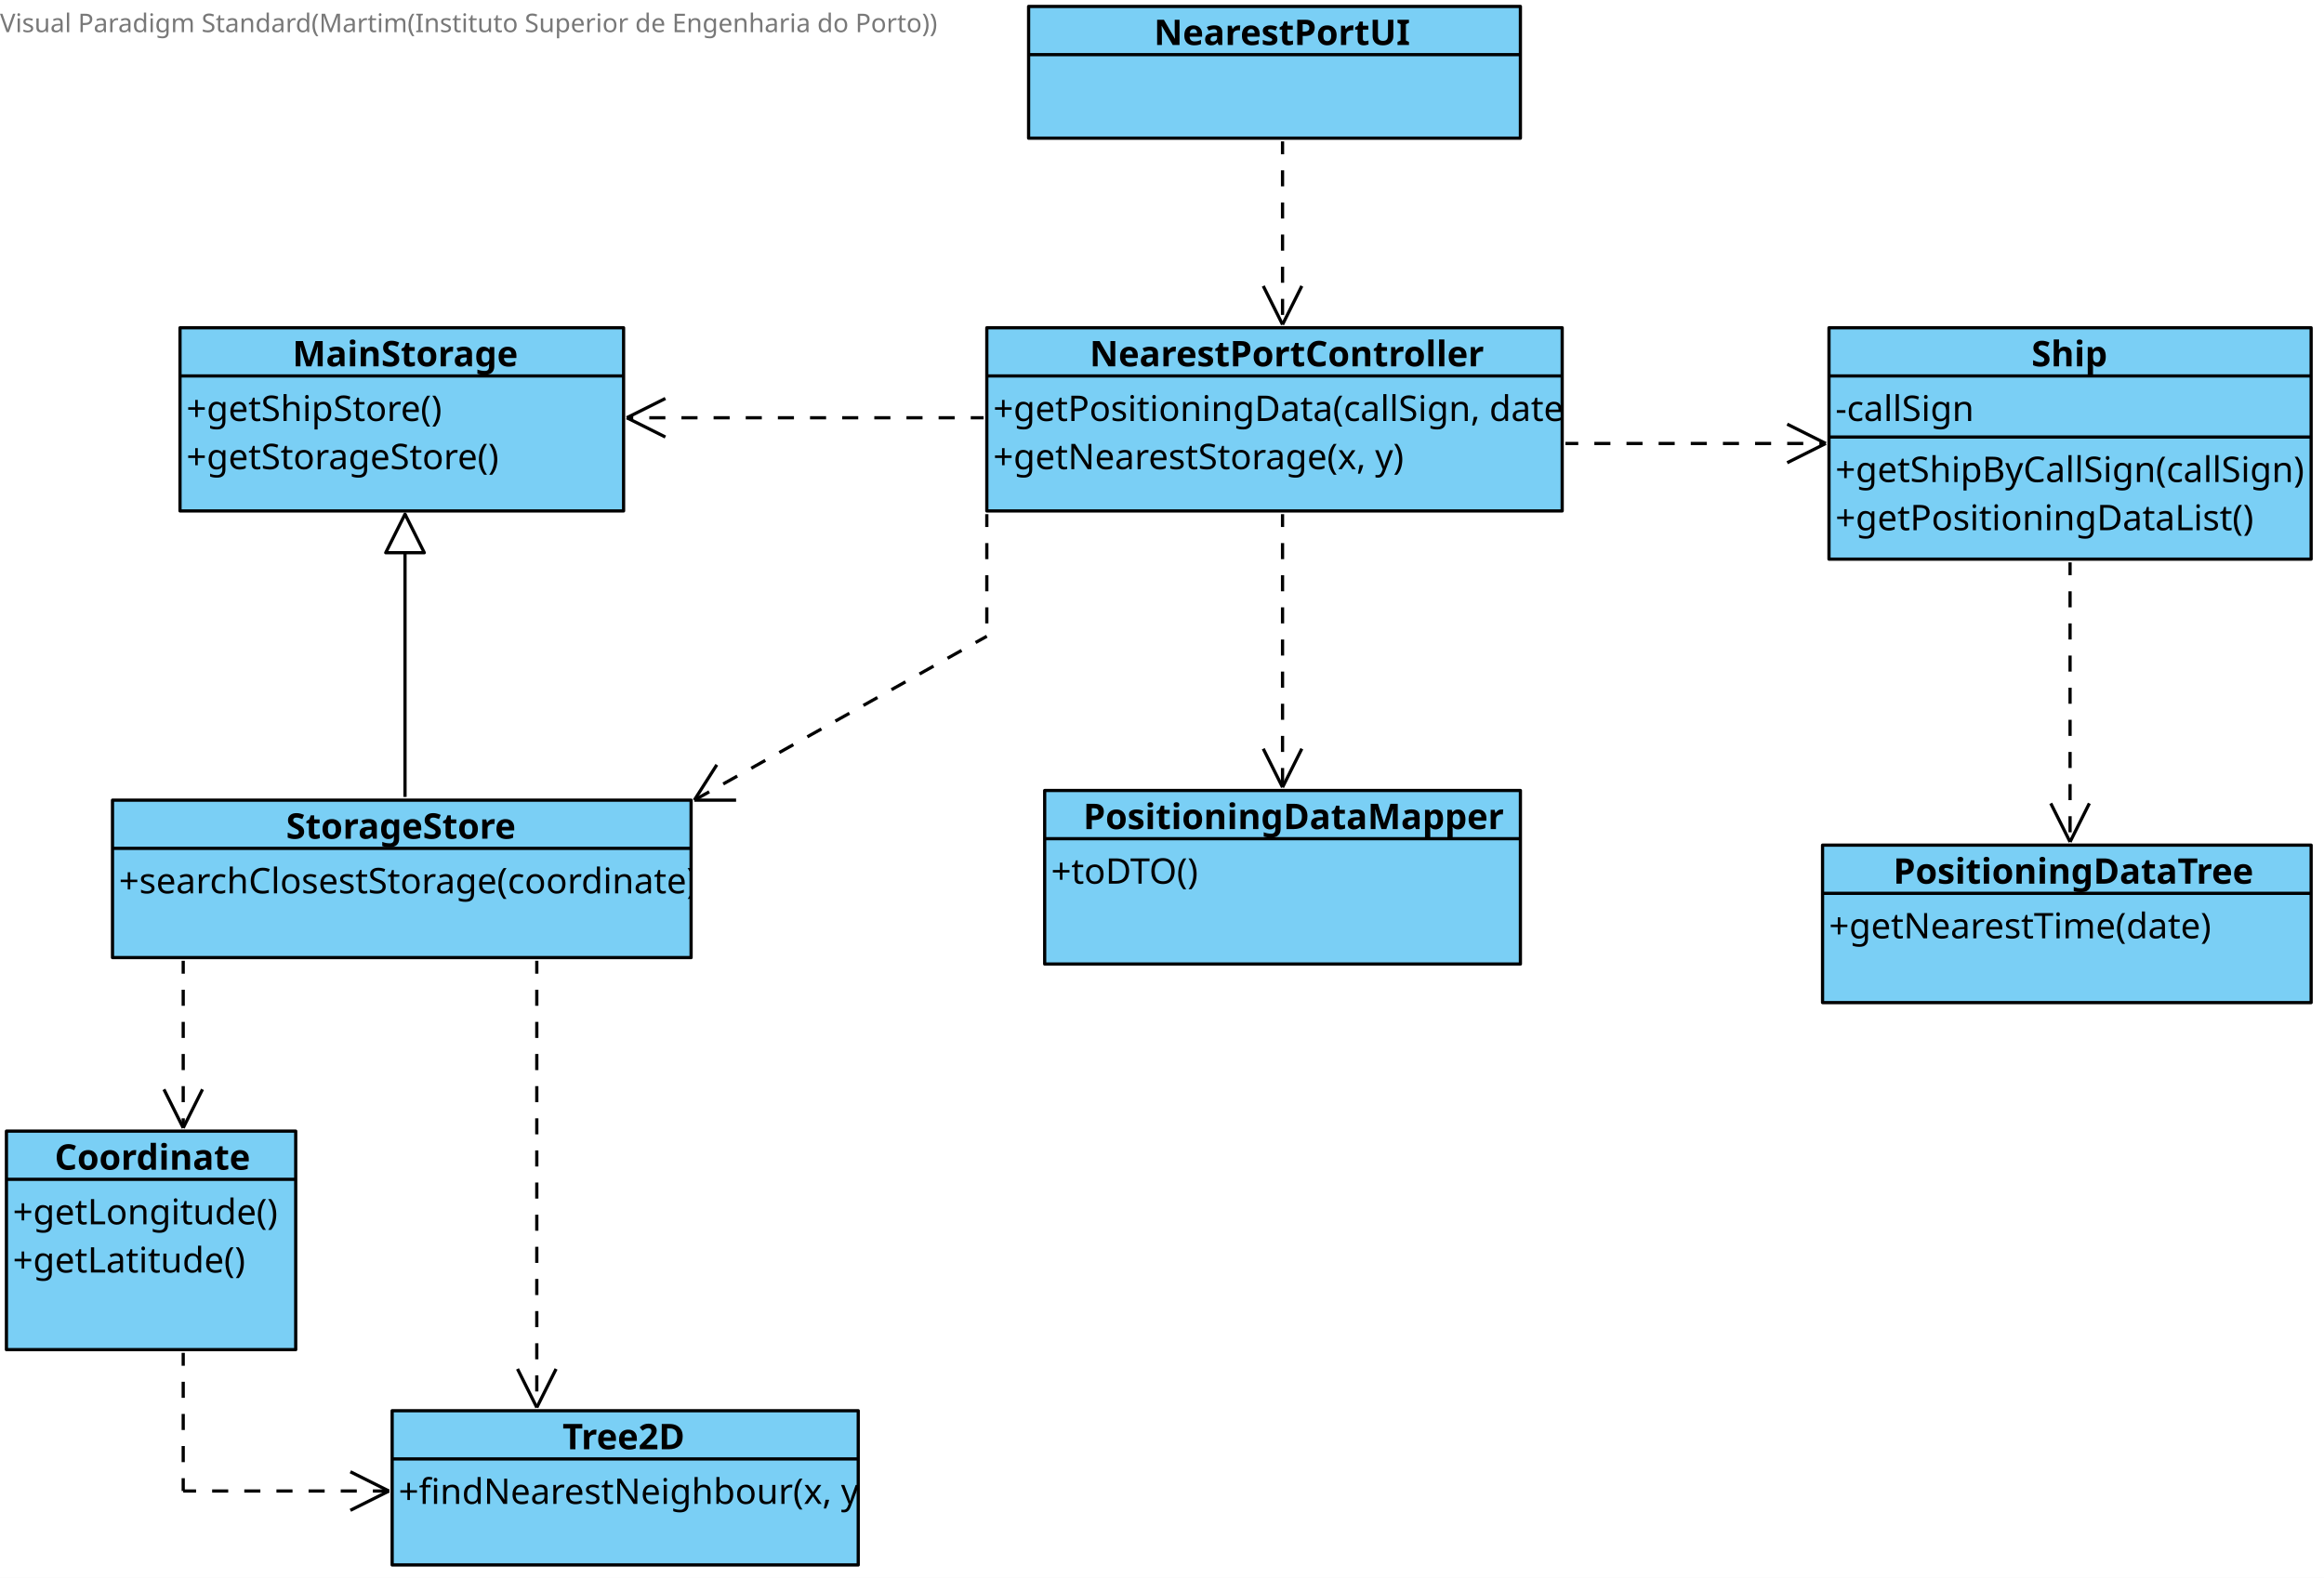
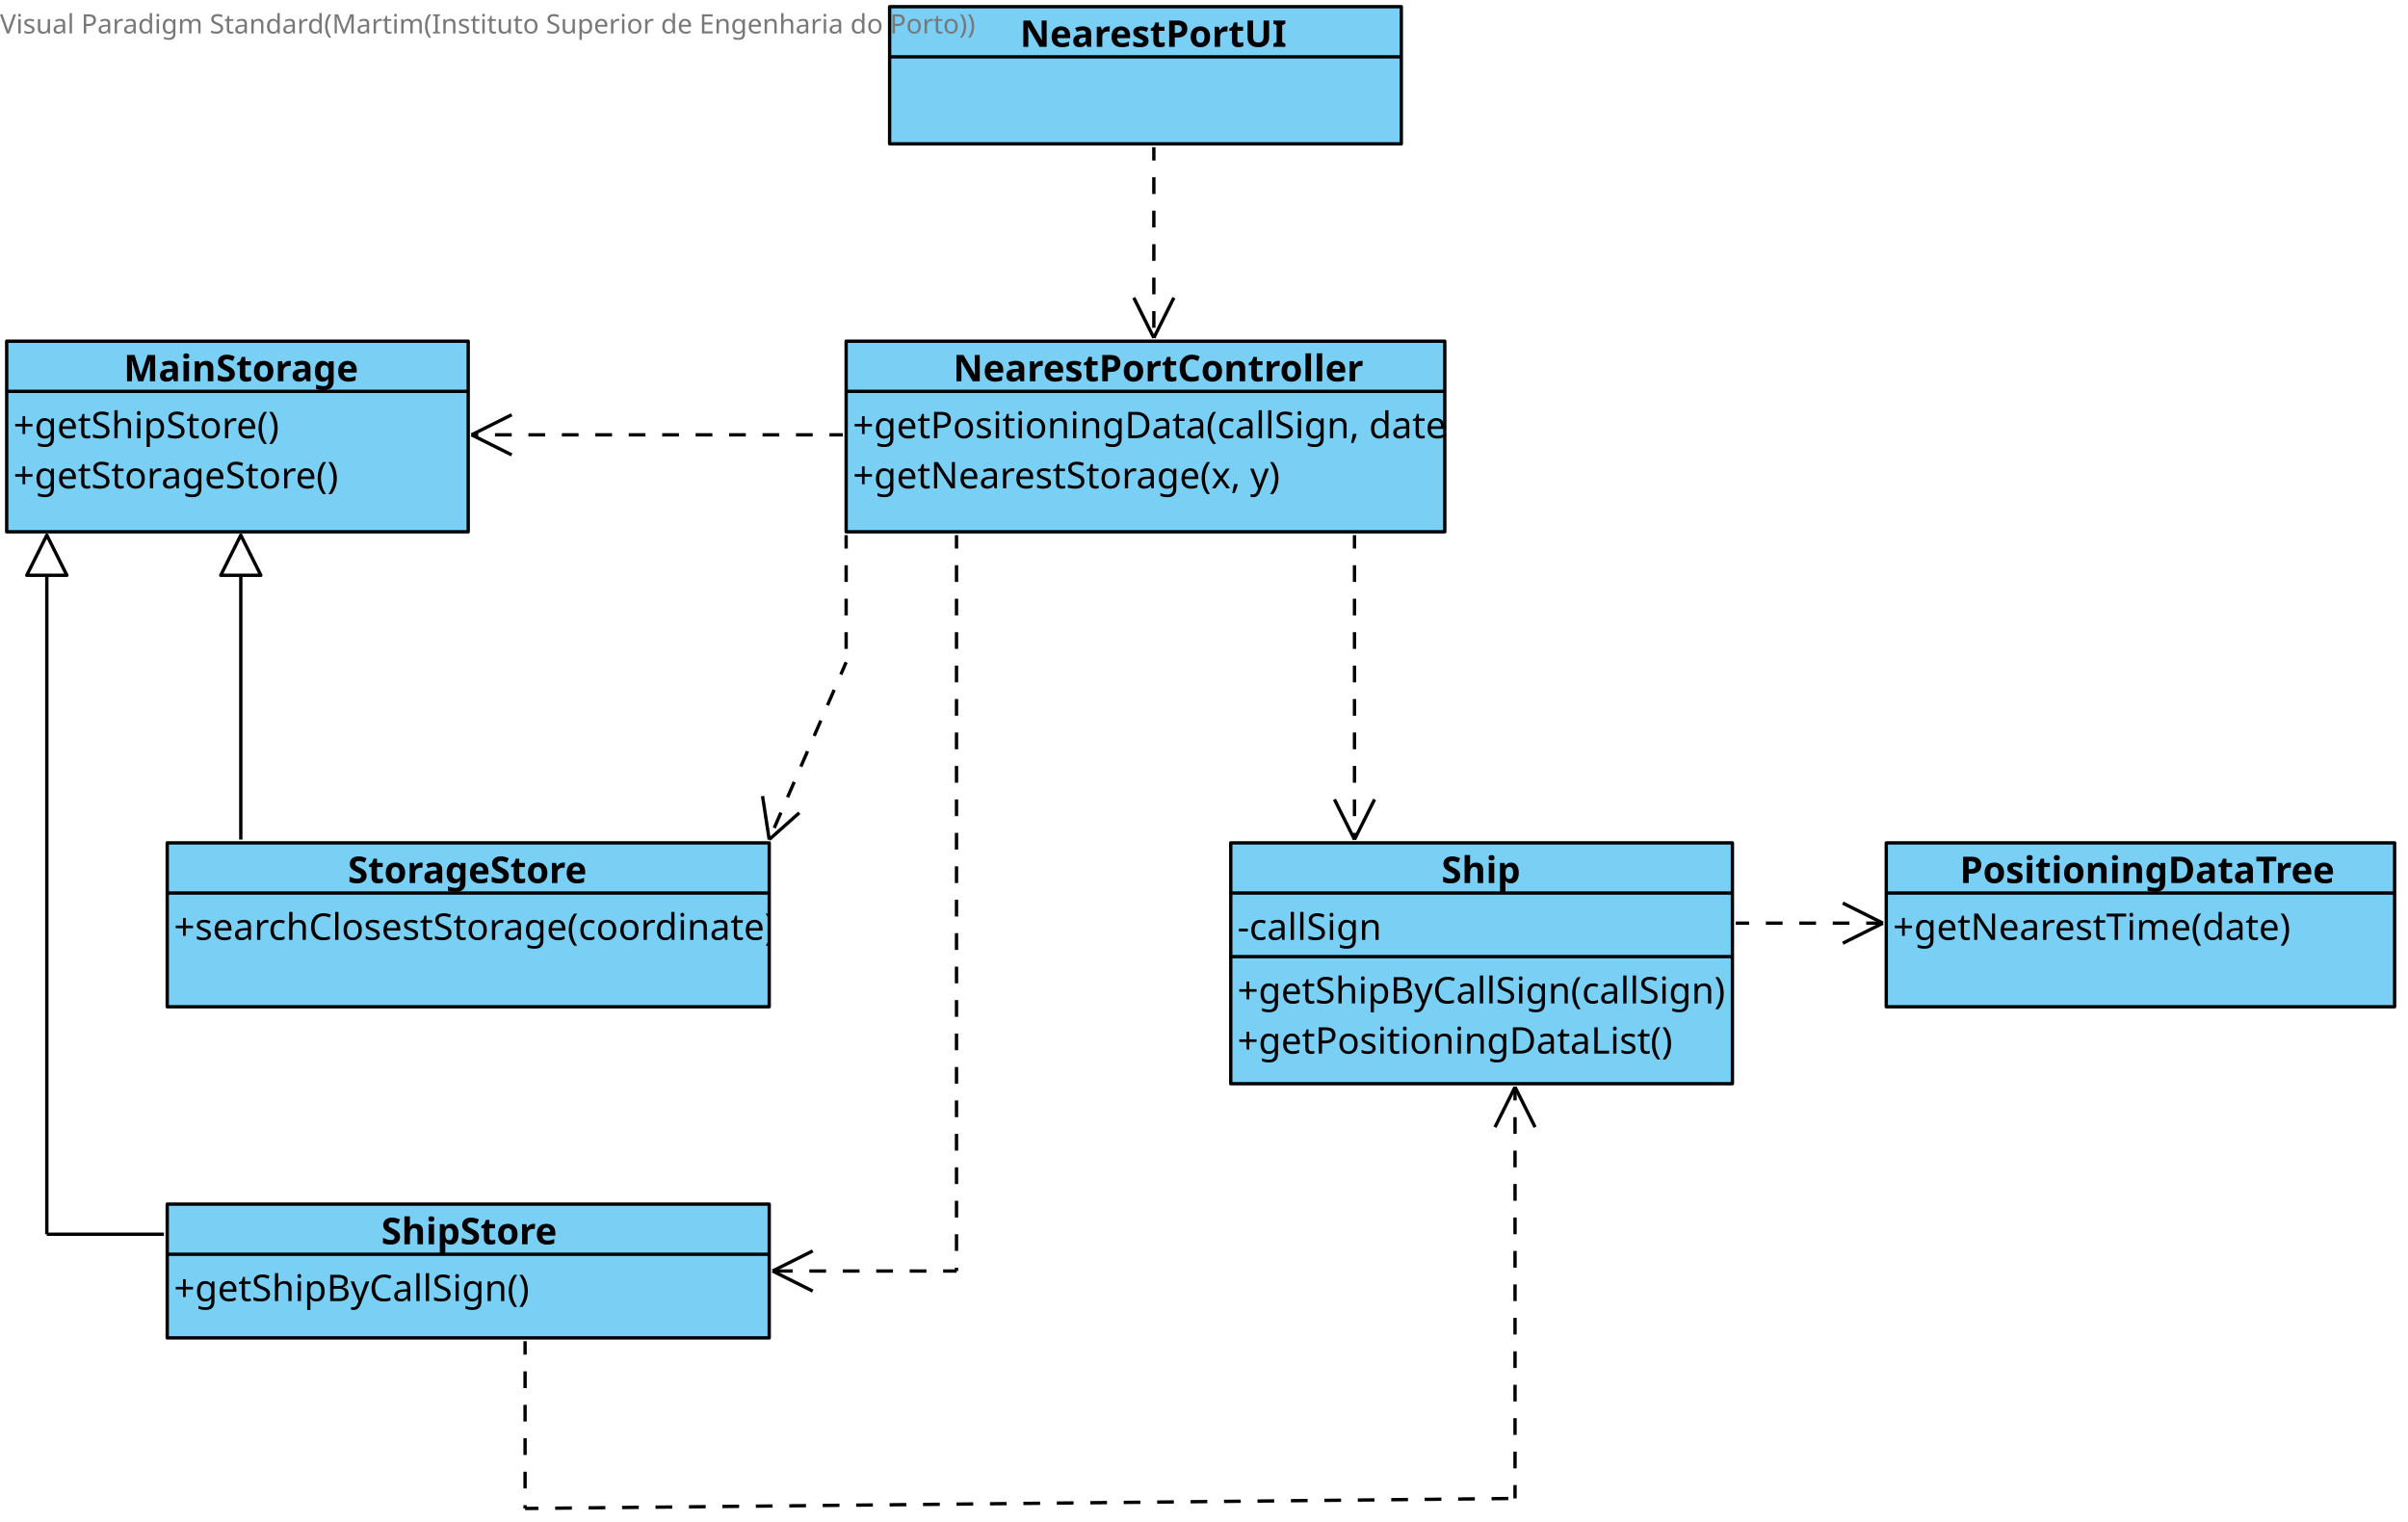
- <svg xmlns="http://www.w3.org/2000/svg" fill-opacity="0" color-rendering="auto" color-interpolation="auto" text-rendering="auto" stroke="rgb(0,0,0)" stroke-linecap="square" width="723" stroke-miterlimit="10" shape-rendering="auto" stroke-opacity="0" fill="rgb(0,0,0)" stroke-dasharray="none" font-weight="normal" stroke-width="1" height="491" font-family="'Dialog'" font-style="normal" stroke-linejoin="miter" font-size="12px" stroke-dashoffset="0" image-rendering="auto">
+ <svg xmlns="http://www.w3.org/2000/svg" fill-opacity="0" color-rendering="auto" color-interpolation="auto" text-rendering="auto" stroke="rgb(0,0,0)" stroke-linecap="square" width="720" stroke-miterlimit="10" shape-rendering="auto" stroke-opacity="0" fill="rgb(0,0,0)" stroke-dasharray="none" font-weight="normal" stroke-width="1" height="455" font-family="'Dialog'" font-style="normal" stroke-linejoin="miter" font-size="12px" stroke-dashoffset="0" image-rendering="auto">
  <defs id="genericDefs" />
  <g>
    <defs id="defs1">
      <clipPath clipPathUnits="userSpaceOnUse" id="clipPath1">
        <path d="M-7 -7 L164 -7 L164 52 L-7 52 L-7 -7 Z" />
      </clipPath>
      <clipPath clipPathUnits="userSpaceOnUse" id="clipPath2">
        <path d="M0 0 L0 26 L153 26 L153 0 Z" />
      </clipPath>
      <clipPath clipPathUnits="userSpaceOnUse" id="clipPath3">
        <path d="M0 0 L0 15 L153 15 L153 0 Z" />
      </clipPath>
      <clipPath clipPathUnits="userSpaceOnUse" id="clipPath4">
        <path d="M-7 -7 L190 -7 L190 68 L-7 68 L-7 -7 Z" />
      </clipPath>
      <clipPath clipPathUnits="userSpaceOnUse" id="clipPath5">
        <path d="M0 0 L0 42 L179 42 L179 0 Z" />
      </clipPath>
      <clipPath clipPathUnits="userSpaceOnUse" id="clipPath6">
        <path d="M0 0 L0 15 L179 15 L179 0 Z" />
      </clipPath>
      <clipPath clipPathUnits="userSpaceOnUse" id="clipPath7">
        <path d="M-7 -7 L149 -7 L149 68 L-7 68 L-7 -7 Z" />
      </clipPath>
      <clipPath clipPathUnits="userSpaceOnUse" id="clipPath8">
        <path d="M0 0 L0 42 L138 42 L138 0 Z" />
      </clipPath>
      <clipPath clipPathUnits="userSpaceOnUse" id="clipPath9">
        <path d="M0 0 L0 15 L138 15 L138 0 Z" />
      </clipPath>
      <clipPath clipPathUnits="userSpaceOnUse" id="clipPath10">
        <path d="M-7 -7 L191 -7 L191 60 L-7 60 L-7 -7 Z" />
      </clipPath>
      <clipPath clipPathUnits="userSpaceOnUse" id="clipPath11">
        <path d="M0 0 L0 34 L180 34 L180 0 Z" />
      </clipPath>
      <clipPath clipPathUnits="userSpaceOnUse" id="clipPath12">
        <path d="M0 0 L0 15 L180 15 L180 0 Z" />
      </clipPath>
      <clipPath clipPathUnits="userSpaceOnUse" id="clipPath13">
-         <path d="M-7 -7 L101 -7 L101 79 L-7 79 L-7 -7 Z" />
+         <path d="M-7 -7 L161 -7 L161 83 L-7 83 L-7 -7 Z" />
      </clipPath>
      <clipPath clipPathUnits="userSpaceOnUse" id="clipPath14">
-         <path d="M0 0 L0 53 L90 53 L90 0 Z" />
+         <path d="M0 0 L0 57 L150 57 L150 0 Z" />
      </clipPath>
      <clipPath clipPathUnits="userSpaceOnUse" id="clipPath15">
-         <path d="M0 0 L0 15 L90 15 L90 0 Z" />
+         <path d="M0 0 L0 15 L150 15 L150 0 Z" />
      </clipPath>
      <clipPath clipPathUnits="userSpaceOnUse" id="clipPath16">
-         <path d="M-7 -7 L156 -7 L156 59 L-7 59 L-7 -7 Z" />
+         <path d="M-7 -7 L163 -7 L163 60 L-7 60 L-7 -7 Z" />
      </clipPath>
      <clipPath clipPathUnits="userSpaceOnUse" id="clipPath17">
-         <path d="M0 0 L0 33 L145 33 L145 0 Z" />
+         <path d="M0 0 L0 34 L152 34 L152 0 Z" />
      </clipPath>
      <clipPath clipPathUnits="userSpaceOnUse" id="clipPath18">
-         <path d="M0 0 L0 15 L145 15 L145 0 Z" />
+         <path d="M0 0 L0 15 L152 15 L152 0 Z" />
      </clipPath>
      <clipPath clipPathUnits="userSpaceOnUse" id="clipPath19">
-         <path d="M-7 -7 L161 -7 L161 83 L-7 83 L-7 -7 Z" />
+         <path d="M-7 -7 L191 -7 L191 51 L-7 51 L-7 -7 Z" />
      </clipPath>
      <clipPath clipPathUnits="userSpaceOnUse" id="clipPath20">
-         <path d="M0 0 L0 57 L150 57 L150 0 Z" />
+         <path d="M0 0 L0 25 L180 25 L180 0 Z" />
      </clipPath>
      <clipPath clipPathUnits="userSpaceOnUse" id="clipPath21">
-         <path d="M0 0 L0 15 L150 15 L150 0 Z" />
+         <path d="M0 0 L104 0 L104 161 L0 161 L0 0 Z" />
      </clipPath>
      <clipPath clipPathUnits="userSpaceOnUse" id="clipPath22">
-         <path d="M-7 -7 L163 -7 L163 60 L-7 60 L-7 -7 Z" />
+         <path d="M0 0 L0 161 L104 161 L104 0 Z" />
      </clipPath>
      <clipPath clipPathUnits="userSpaceOnUse" id="clipPath23">
-         <path d="M0 0 L0 34 L152 34 L152 0 Z" />
+         <path d="M0 0 L215 0 L215 104 L0 104 L0 0 Z" />
      </clipPath>
      <clipPath clipPathUnits="userSpaceOnUse" id="clipPath24">
-         <path d="M0 0 L0 15 L152 15 L152 0 Z" />
+         <path d="M0 0 L0 104 L215 104 L215 0 Z" />
      </clipPath>
      <clipPath clipPathUnits="userSpaceOnUse" id="clipPath25">
-         <path d="M-7 -7 L159 -7 L159 65 L-7 65 L-7 -7 Z" />
+         <path d="M0 0 L127 0 L127 195 L0 195 L0 0 Z" />
      </clipPath>
      <clipPath clipPathUnits="userSpaceOnUse" id="clipPath26">
-         <path d="M0 0 L0 39 L148 39 L148 0 Z" />
+         <path d="M0 0 L0 195 L127 195 L127 0 Z" />
      </clipPath>
      <clipPath clipPathUnits="userSpaceOnUse" id="clipPath27">
-         <path d="M0 0 L0 15 L148 15 L148 0 Z" />
+         <path d="M0 0 L104 0 L104 195 L0 195 L0 0 Z" />
      </clipPath>
      <clipPath clipPathUnits="userSpaceOnUse" id="clipPath28">
-         <path d="M0 0 L104 0 L104 161 L0 161 L0 0 Z" />
+         <path d="M0 0 L0 195 L104 195 L104 0 Z" />
      </clipPath>
      <clipPath clipPathUnits="userSpaceOnUse" id="clipPath29">
-         <path d="M0 0 L0 161 L104 161 L104 0 Z" />
+         <path d="M0 0 L148 0 L148 104 L0 104 L0 0 Z" />
      </clipPath>
      <clipPath clipPathUnits="userSpaceOnUse" id="clipPath30">
-         <path d="M0 0 L215 0 L215 104 L0 104 L0 0 Z" />
+         <path d="M0 0 L0 104 L148 104 L148 0 Z" />
      </clipPath>
      <clipPath clipPathUnits="userSpaceOnUse" id="clipPath31">
-         <path d="M0 0 L0 104 L215 104 L215 0 Z" />
+         <path d="M0 0 L139 0 L139 313 L0 313 L0 0 Z" />
      </clipPath>
      <clipPath clipPathUnits="userSpaceOnUse" id="clipPath32">
-         <path d="M0 0 L195 0 L195 193 L0 193 L0 0 Z" />
+         <path d="M0 0 L0 313 L139 313 L139 0 Z" />
      </clipPath>
      <clipPath clipPathUnits="userSpaceOnUse" id="clipPath33">
-         <path d="M0 0 L0 193 L195 193 L195 0 Z" />
+         <path d="M0 0 L159 0 L159 324 L0 324 L0 0 Z" />
      </clipPath>
      <clipPath clipPathUnits="userSpaceOnUse" id="clipPath34">
-         <path d="M0 0 L185 0 L185 104 L0 104 L0 0 Z" />
+         <path d="M0 0 L0 324 L159 324 L159 0 Z" />
      </clipPath>
      <clipPath clipPathUnits="userSpaceOnUse" id="clipPath35">
-         <path d="M0 0 L0 104 L185 104 L185 0 Z" />
+         <path d="M0 0 L400 0 L400 230 L0 230 L0 0 Z" />
      </clipPath>
      <clipPath clipPathUnits="userSpaceOnUse" id="clipPath36">
-         <path d="M0 0 L104 0 L104 191 L0 191 L0 0 Z" />
-       </clipPath>
-       <clipPath clipPathUnits="userSpaceOnUse" id="clipPath37">
-         <path d="M0 0 L0 191 L104 191 L104 0 Z" />
-       </clipPath>
-       <clipPath clipPathUnits="userSpaceOnUse" id="clipPath38">
-         <path d="M0 0 L104 0 L104 189 L0 189 L0 0 Z" />
-       </clipPath>
-       <clipPath clipPathUnits="userSpaceOnUse" id="clipPath39">
-         <path d="M0 0 L0 189 L104 189 L104 0 Z" />
-       </clipPath>
-       <clipPath clipPathUnits="userSpaceOnUse" id="clipPath40">
-         <path d="M0 0 L104 0 L104 192 L0 192 L0 0 Z" />
-       </clipPath>
-       <clipPath clipPathUnits="userSpaceOnUse" id="clipPath41">
-         <path d="M0 0 L0 192 L104 192 L104 0 Z" />
-       </clipPath>
-       <clipPath clipPathUnits="userSpaceOnUse" id="clipPath42">
-         <path d="M0 0 L104 0 L104 156 L0 156 L0 0 Z" />
-       </clipPath>
-       <clipPath clipPathUnits="userSpaceOnUse" id="clipPath43">
-         <path d="M0 0 L0 156 L104 156 L104 0 Z" />
-       </clipPath>
-       <clipPath clipPathUnits="userSpaceOnUse" id="clipPath44">
-         <path d="M0 0 L104 0 L104 243 L0 243 L0 0 Z" />
-       </clipPath>
-       <clipPath clipPathUnits="userSpaceOnUse" id="clipPath45">
-         <path d="M0 0 L0 243 L104 243 L104 0 Z" />
-       </clipPath>
-       <clipPath clipPathUnits="userSpaceOnUse" id="clipPath46">
-         <path d="M0 0 L168 0 L168 147 L0 147 L0 0 Z" />
-       </clipPath>
-       <clipPath clipPathUnits="userSpaceOnUse" id="clipPath47">
-         <path d="M0 0 L0 147 L168 147 L168 0 Z" />
+         <path d="M0 0 L0 230 L400 230 L400 0 Z" />
      </clipPath>
    </defs>
    <g fill="white" text-rendering="geometricPrecision" fill-opacity="1" stroke-opacity="1" stroke="white">
-       <rect x="0" width="723" height="491" y="0" stroke="none" />
-     </g>
-     <g font-size="11px" transform="translate(320,2)" fill-opacity="1" fill="rgb(122,207,245)" text-rendering="geometricPrecision" image-rendering="optimizeQuality" font-family="sans-serif" stroke="rgb(122,207,245)" font-weight="bold" stroke-opacity="1">
+       <rect x="0" width="720" height="455" y="0" stroke="none" />
+     </g>
+     <g font-size="11px" transform="translate(266,2)" fill-opacity="1" fill="rgb(122,207,245)" text-rendering="geometricPrecision" image-rendering="optimizeQuality" font-family="sans-serif" stroke="rgb(122,207,245)" font-weight="bold" stroke-opacity="1">
      <rect x="0" width="153" height="41" y="0" clip-path="url(#clipPath1)" stroke="none" />
    </g>
-     <g fill-opacity="1" text-rendering="geometricPrecision" stroke="black" stroke-linecap="butt" transform="translate(320,2)" stroke-miterlimit="0" stroke-opacity="1" fill="black" font-weight="bold" font-family="sans-serif" stroke-linejoin="round" font-size="11px" image-rendering="optimizeQuality">
+     <g fill-opacity="1" text-rendering="geometricPrecision" stroke="black" stroke-linecap="butt" transform="translate(266,2)" stroke-miterlimit="0" stroke-opacity="1" fill="black" font-weight="bold" font-family="sans-serif" stroke-linejoin="round" font-size="11px" image-rendering="optimizeQuality">
      <rect fill="none" x="0" width="153" height="41" y="0" clip-path="url(#clipPath1)" />
      <line y2="15" fill="none" x1="0" clip-path="url(#clipPath1)" x2="153" y1="15" />
    </g>
-     <g font-size="11px" transform="translate(320,2)" fill-opacity="1" fill="black" text-rendering="geometricPrecision" image-rendering="optimizeQuality" font-family="sans-serif" stroke="black" font-weight="bold" stroke-opacity="1">
+     <g font-size="11px" transform="translate(266,2)" fill-opacity="1" fill="black" text-rendering="geometricPrecision" image-rendering="optimizeQuality" font-family="sans-serif" stroke="black" font-weight="bold" stroke-opacity="1">
      <text x="39" xml:space="preserve" y="12" clip-path="url(#clipPath3)" stroke="none">NearestPortUI</text>
    </g>
-     <g font-size="11px" transform="translate(307,102)" fill-opacity="1" fill="rgb(122,207,245)" text-rendering="geometricPrecision" image-rendering="optimizeQuality" font-family="sans-serif" stroke="rgb(122,207,245)" font-weight="bold" stroke-opacity="1">
+     <g font-size="11px" transform="translate(253,102)" fill-opacity="1" fill="rgb(122,207,245)" text-rendering="geometricPrecision" image-rendering="optimizeQuality" font-family="sans-serif" stroke="rgb(122,207,245)" font-weight="bold" stroke-opacity="1">
      <rect x="0" width="179" height="57" y="0" clip-path="url(#clipPath4)" stroke="none" />
    </g>
-     <g fill-opacity="1" text-rendering="geometricPrecision" stroke="black" stroke-linecap="butt" transform="translate(307,102)" stroke-miterlimit="0" stroke-opacity="1" fill="black" font-weight="bold" font-family="sans-serif" stroke-linejoin="round" font-size="11px" image-rendering="optimizeQuality">
+     <g fill-opacity="1" text-rendering="geometricPrecision" stroke="black" stroke-linecap="butt" transform="translate(253,102)" stroke-miterlimit="0" stroke-opacity="1" fill="black" font-weight="bold" font-family="sans-serif" stroke-linejoin="round" font-size="11px" image-rendering="optimizeQuality">
      <rect fill="none" x="0" width="179" height="57" y="0" clip-path="url(#clipPath4)" />
      <line y2="15" fill="none" x1="0" clip-path="url(#clipPath4)" x2="179" y1="15" />
    </g>
-     <g font-size="11px" transform="matrix(1,0,0,1,307,117)" fill-opacity="1" fill="black" text-rendering="geometricPrecision" image-rendering="optimizeQuality" font-family="sans-serif" stroke="black" stroke-opacity="1">
+     <g font-size="11px" transform="matrix(1,0,0,1,253,117)" fill-opacity="1" fill="black" text-rendering="geometricPrecision" image-rendering="optimizeQuality" font-family="sans-serif" stroke="black" stroke-opacity="1">
      <text x="2" xml:space="preserve" y="14" clip-path="url(#clipPath5)" stroke="none">+getPositioningData(callSign, date)</text>
    </g>
-     <g font-size="11px" transform="matrix(1,0,0,1,307,117)" fill-opacity="1" fill="black" text-rendering="geometricPrecision" image-rendering="optimizeQuality" font-family="sans-serif" stroke="black" stroke-opacity="1">
+     <g font-size="11px" transform="matrix(1,0,0,1,253,117)" fill-opacity="1" fill="black" text-rendering="geometricPrecision" image-rendering="optimizeQuality" font-family="sans-serif" stroke="black" stroke-opacity="1">
      <text x="2" xml:space="preserve" y="29" clip-path="url(#clipPath5)" stroke="none">+getNearestStorage(x, y)</text>
    </g>
-     <g font-size="11px" transform="translate(307,102)" fill-opacity="1" fill="black" text-rendering="geometricPrecision" image-rendering="optimizeQuality" font-family="sans-serif" stroke="black" font-weight="bold" stroke-opacity="1">
+     <g font-size="11px" transform="translate(253,102)" fill-opacity="1" fill="black" text-rendering="geometricPrecision" image-rendering="optimizeQuality" font-family="sans-serif" stroke="black" font-weight="bold" stroke-opacity="1">
      <text x="32" xml:space="preserve" y="12" clip-path="url(#clipPath6)" stroke="none">NearestPortController</text>
    </g>
-     <g font-size="11px" transform="translate(56,102)" fill-opacity="1" fill="rgb(122,207,245)" text-rendering="geometricPrecision" image-rendering="optimizeQuality" font-family="sans-serif" stroke="rgb(122,207,245)" font-weight="bold" stroke-opacity="1">
+     <g font-size="11px" transform="translate(2,102)" fill-opacity="1" fill="rgb(122,207,245)" text-rendering="geometricPrecision" image-rendering="optimizeQuality" font-family="sans-serif" stroke="rgb(122,207,245)" font-weight="bold" stroke-opacity="1">
      <rect x="0" width="138" height="57" y="0" clip-path="url(#clipPath7)" stroke="none" />
    </g>
-     <g fill-opacity="1" text-rendering="geometricPrecision" stroke="black" stroke-linecap="butt" transform="translate(56,102)" stroke-miterlimit="0" stroke-opacity="1" fill="black" font-weight="bold" font-family="sans-serif" stroke-linejoin="round" font-size="11px" image-rendering="optimizeQuality">
+     <g fill-opacity="1" text-rendering="geometricPrecision" stroke="black" stroke-linecap="butt" transform="translate(2,102)" stroke-miterlimit="0" stroke-opacity="1" fill="black" font-weight="bold" font-family="sans-serif" stroke-linejoin="round" font-size="11px" image-rendering="optimizeQuality">
      <rect fill="none" x="0" width="138" height="57" y="0" clip-path="url(#clipPath7)" />
      <line y2="15" fill="none" x1="0" clip-path="url(#clipPath7)" x2="138" y1="15" />
    </g>
-     <g font-size="11px" transform="matrix(1,0,0,1,56,117)" fill-opacity="1" fill="black" text-rendering="geometricPrecision" image-rendering="optimizeQuality" font-family="sans-serif" stroke="black" stroke-opacity="1">
+     <g font-size="11px" transform="matrix(1,0,0,1,2,117)" fill-opacity="1" fill="black" text-rendering="geometricPrecision" image-rendering="optimizeQuality" font-family="sans-serif" stroke="black" stroke-opacity="1">
      <text x="2" xml:space="preserve" y="14" clip-path="url(#clipPath8)" stroke="none">+getShipStore()</text>
    </g>
-     <g font-size="11px" transform="matrix(1,0,0,1,56,117)" fill-opacity="1" fill="black" text-rendering="geometricPrecision" image-rendering="optimizeQuality" font-family="sans-serif" stroke="black" stroke-opacity="1">
+     <g font-size="11px" transform="matrix(1,0,0,1,2,117)" fill-opacity="1" fill="black" text-rendering="geometricPrecision" image-rendering="optimizeQuality" font-family="sans-serif" stroke="black" stroke-opacity="1">
      <text x="2" xml:space="preserve" y="29" clip-path="url(#clipPath8)" stroke="none">+getStorageStore()</text>
    </g>
-     <g font-size="11px" transform="translate(56,102)" fill-opacity="1" fill="black" text-rendering="geometricPrecision" image-rendering="optimizeQuality" font-family="sans-serif" stroke="black" font-weight="bold" stroke-opacity="1">
+     <g font-size="11px" transform="translate(2,102)" fill-opacity="1" fill="black" text-rendering="geometricPrecision" image-rendering="optimizeQuality" font-family="sans-serif" stroke="black" font-weight="bold" stroke-opacity="1">
      <text x="35" xml:space="preserve" y="12" clip-path="url(#clipPath9)" stroke="none">MainStorage</text>
    </g>
-     <g font-size="11px" transform="translate(35,249)" fill-opacity="1" fill="rgb(122,207,245)" text-rendering="geometricPrecision" image-rendering="optimizeQuality" font-family="sans-serif" stroke="rgb(122,207,245)" font-weight="bold" stroke-opacity="1">
+     <g font-size="11px" transform="translate(50,252)" fill-opacity="1" fill="rgb(122,207,245)" text-rendering="geometricPrecision" image-rendering="optimizeQuality" font-family="sans-serif" stroke="rgb(122,207,245)" font-weight="bold" stroke-opacity="1">
      <rect x="0" width="180" height="49" y="0" clip-path="url(#clipPath10)" stroke="none" />
    </g>
-     <g fill-opacity="1" text-rendering="geometricPrecision" stroke="black" stroke-linecap="butt" transform="translate(35,249)" stroke-miterlimit="0" stroke-opacity="1" fill="black" font-weight="bold" font-family="sans-serif" stroke-linejoin="round" font-size="11px" image-rendering="optimizeQuality">
+     <g fill-opacity="1" text-rendering="geometricPrecision" stroke="black" stroke-linecap="butt" transform="translate(50,252)" stroke-miterlimit="0" stroke-opacity="1" fill="black" font-weight="bold" font-family="sans-serif" stroke-linejoin="round" font-size="11px" image-rendering="optimizeQuality">
      <rect fill="none" x="0" width="180" height="49" y="0" clip-path="url(#clipPath10)" />
      <line y2="15" fill="none" x1="0" clip-path="url(#clipPath10)" x2="180" y1="15" />
    </g>
-     <g font-size="11px" transform="matrix(1,0,0,1,35,264)" fill-opacity="1" fill="black" text-rendering="geometricPrecision" image-rendering="optimizeQuality" font-family="sans-serif" stroke="black" stroke-opacity="1">
+     <g font-size="11px" transform="matrix(1,0,0,1,50,267)" fill-opacity="1" fill="black" text-rendering="geometricPrecision" image-rendering="optimizeQuality" font-family="sans-serif" stroke="black" stroke-opacity="1">
      <text x="2" xml:space="preserve" y="14" clip-path="url(#clipPath11)" stroke="none">+searchClosestStorage(coordinate)</text>
    </g>
-     <g font-size="11px" transform="translate(35,249)" fill-opacity="1" fill="black" text-rendering="geometricPrecision" image-rendering="optimizeQuality" font-family="sans-serif" stroke="black" font-weight="bold" stroke-opacity="1">
+     <g font-size="11px" transform="translate(50,252)" fill-opacity="1" fill="black" text-rendering="geometricPrecision" image-rendering="optimizeQuality" font-family="sans-serif" stroke="black" font-weight="bold" stroke-opacity="1">
      <text x="54" xml:space="preserve" y="12" clip-path="url(#clipPath12)" stroke="none">StorageStore</text>
    </g>
-     <g font-size="11px" transform="translate(2,352)" fill-opacity="1" fill="rgb(122,207,245)" text-rendering="geometricPrecision" image-rendering="optimizeQuality" font-family="sans-serif" stroke="rgb(122,207,245)" font-weight="bold" stroke-opacity="1">
-       <rect x="0" width="90" height="68" y="0" clip-path="url(#clipPath13)" stroke="none" />
-     </g>
-     <g fill-opacity="1" text-rendering="geometricPrecision" stroke="black" stroke-linecap="butt" transform="translate(2,352)" stroke-miterlimit="0" stroke-opacity="1" fill="black" font-weight="bold" font-family="sans-serif" stroke-linejoin="round" font-size="11px" image-rendering="optimizeQuality">
-       <rect fill="none" x="0" width="90" height="68" y="0" clip-path="url(#clipPath13)" />
-       <line y2="15" fill="none" x1="0" clip-path="url(#clipPath13)" x2="90" y1="15" />
-     </g>
-     <g font-size="11px" transform="matrix(1,0,0,1,2,367)" fill-opacity="1" fill="black" text-rendering="geometricPrecision" image-rendering="optimizeQuality" font-family="sans-serif" stroke="black" stroke-opacity="1">
-       <text x="2" xml:space="preserve" y="14" clip-path="url(#clipPath14)" stroke="none">+getLongitude()</text>
-     </g>
-     <g font-size="11px" transform="matrix(1,0,0,1,2,367)" fill-opacity="1" fill="black" text-rendering="geometricPrecision" image-rendering="optimizeQuality" font-family="sans-serif" stroke="black" stroke-opacity="1">
-       <text x="2" xml:space="preserve" y="29" clip-path="url(#clipPath14)" stroke="none">+getLatitude()</text>
-     </g>
-     <g font-size="11px" transform="translate(2,352)" fill-opacity="1" fill="black" text-rendering="geometricPrecision" image-rendering="optimizeQuality" font-family="sans-serif" stroke="black" font-weight="bold" stroke-opacity="1">
-       <text x="15" xml:space="preserve" y="12" clip-path="url(#clipPath15)" stroke="none">Coordinate</text>
-     </g>
-     <g font-size="11px" transform="translate(122,439)" fill-opacity="1" fill="rgb(122,207,245)" text-rendering="geometricPrecision" image-rendering="optimizeQuality" font-family="sans-serif" stroke="rgb(122,207,245)" font-weight="bold" stroke-opacity="1">
-       <rect x="0" width="145" height="48" y="0" clip-path="url(#clipPath16)" stroke="none" />
-     </g>
-     <g fill-opacity="1" text-rendering="geometricPrecision" stroke="black" stroke-linecap="butt" transform="translate(122,439)" stroke-miterlimit="0" stroke-opacity="1" fill="black" font-weight="bold" font-family="sans-serif" stroke-linejoin="round" font-size="11px" image-rendering="optimizeQuality">
-       <rect fill="none" x="0" width="145" height="48" y="0" clip-path="url(#clipPath16)" />
-       <line y2="15" fill="none" x1="0" clip-path="url(#clipPath16)" x2="145" y1="15" />
-     </g>
-     <g font-size="11px" transform="matrix(1,0,0,1,122,454)" fill-opacity="1" fill="black" text-rendering="geometricPrecision" image-rendering="optimizeQuality" font-family="sans-serif" stroke="black" stroke-opacity="1">
-       <text x="2" xml:space="preserve" y="14" clip-path="url(#clipPath17)" stroke="none">+findNearestNeighbour(x, y)</text>
-     </g>
-     <g font-size="11px" transform="translate(122,439)" fill-opacity="1" fill="black" text-rendering="geometricPrecision" image-rendering="optimizeQuality" font-family="sans-serif" stroke="black" font-weight="bold" stroke-opacity="1">
-       <text x="53" xml:space="preserve" y="12" clip-path="url(#clipPath18)" stroke="none">Tree2D</text>
-     </g>
-     <g font-size="11px" transform="translate(569,102)" fill-opacity="1" fill="rgb(122,207,245)" text-rendering="geometricPrecision" image-rendering="optimizeQuality" font-family="sans-serif" stroke="rgb(122,207,245)" font-weight="bold" stroke-opacity="1">
-       <rect x="0" width="150" height="72" y="0" clip-path="url(#clipPath19)" stroke="none" />
-     </g>
-     <g fill-opacity="1" text-rendering="geometricPrecision" stroke="black" stroke-linecap="butt" transform="translate(569,102)" stroke-miterlimit="0" stroke-opacity="1" fill="black" font-weight="bold" font-family="sans-serif" stroke-linejoin="round" font-size="11px" image-rendering="optimizeQuality">
-       <rect fill="none" x="0" width="150" height="72" y="0" clip-path="url(#clipPath19)" />
-       <line y2="15" fill="none" x1="0" clip-path="url(#clipPath19)" x2="150" y1="15" />
-     </g>
-     <g font-size="11px" transform="matrix(1,0,0,1,569,117)" fill-opacity="1" fill="black" text-rendering="geometricPrecision" image-rendering="optimizeQuality" font-family="sans-serif" stroke="black" stroke-opacity="1">
-       <text x="2" xml:space="preserve" y="14" clip-path="url(#clipPath20)" stroke="none">-callSign</text>
-     </g>
-     <g stroke-linecap="butt" font-size="11px" transform="matrix(1,0,0,1,569,117)" fill-opacity="1" fill="black" text-rendering="geometricPrecision" image-rendering="optimizeQuality" font-family="sans-serif" stroke-linejoin="bevel" stroke="black" stroke-opacity="1" stroke-miterlimit="0">
-       <line y2="19" fill="none" x1="0" clip-path="url(#clipPath20)" x2="150" y1="19" />
-     </g>
-     <g font-size="11px" transform="matrix(1,0,0,1,569,117)" fill-opacity="1" fill="black" text-rendering="geometricPrecision" image-rendering="optimizeQuality" font-family="sans-serif" stroke="black" stroke-opacity="1">
-       <text x="2" xml:space="preserve" y="33" clip-path="url(#clipPath20)" stroke="none">+getShipByCallSign(callSign)</text>
-     </g>
-     <g font-size="11px" transform="matrix(1,0,0,1,569,117)" fill-opacity="1" fill="black" text-rendering="geometricPrecision" image-rendering="optimizeQuality" font-family="sans-serif" stroke="black" stroke-opacity="1">
-       <text x="2" xml:space="preserve" y="48" clip-path="url(#clipPath20)" stroke="none">+getPositioningDataList()</text>
-     </g>
-     <g font-size="11px" transform="translate(569,102)" fill-opacity="1" fill="black" text-rendering="geometricPrecision" image-rendering="optimizeQuality" font-family="sans-serif" stroke="black" font-weight="bold" stroke-opacity="1">
-       <text x="63" xml:space="preserve" y="12" clip-path="url(#clipPath21)" stroke="none">Ship</text>
-     </g>
-     <g font-size="11px" transform="translate(567,263)" fill-opacity="1" fill="rgb(122,207,245)" text-rendering="geometricPrecision" image-rendering="optimizeQuality" font-family="sans-serif" stroke="rgb(122,207,245)" font-weight="bold" stroke-opacity="1">
-       <rect x="0" width="152" height="49" y="0" clip-path="url(#clipPath22)" stroke="none" />
-     </g>
-     <g fill-opacity="1" text-rendering="geometricPrecision" stroke="black" stroke-linecap="butt" transform="translate(567,263)" stroke-miterlimit="0" stroke-opacity="1" fill="black" font-weight="bold" font-family="sans-serif" stroke-linejoin="round" font-size="11px" image-rendering="optimizeQuality">
-       <rect fill="none" x="0" width="152" height="49" y="0" clip-path="url(#clipPath22)" />
-       <line y2="15" fill="none" x1="0" clip-path="url(#clipPath22)" x2="152" y1="15" />
-     </g>
-     <g font-size="11px" transform="matrix(1,0,0,1,567,278)" fill-opacity="1" fill="black" text-rendering="geometricPrecision" image-rendering="optimizeQuality" font-family="sans-serif" stroke="black" stroke-opacity="1">
-       <text x="2" xml:space="preserve" y="14" clip-path="url(#clipPath23)" stroke="none">+getNearestTime(date)</text>
-     </g>
-     <g font-size="11px" transform="translate(567,263)" fill-opacity="1" fill="black" text-rendering="geometricPrecision" image-rendering="optimizeQuality" font-family="sans-serif" stroke="black" font-weight="bold" stroke-opacity="1">
-       <text x="22" xml:space="preserve" y="12" clip-path="url(#clipPath24)" stroke="none">PositioningDataTree</text>
-     </g>
-     <g font-size="11px" transform="translate(325,246)" fill-opacity="1" fill="rgb(122,207,245)" text-rendering="geometricPrecision" image-rendering="optimizeQuality" font-family="sans-serif" stroke="rgb(122,207,245)" font-weight="bold" stroke-opacity="1">
-       <rect x="0" width="148" height="54" y="0" clip-path="url(#clipPath25)" stroke="none" />
-     </g>
-     <g fill-opacity="1" text-rendering="geometricPrecision" stroke="black" stroke-linecap="butt" transform="translate(325,246)" stroke-miterlimit="0" stroke-opacity="1" fill="black" font-weight="bold" font-family="sans-serif" stroke-linejoin="round" font-size="11px" image-rendering="optimizeQuality">
-       <rect fill="none" x="0" width="148" height="54" y="0" clip-path="url(#clipPath25)" />
-       <line y2="15" fill="none" x1="0" clip-path="url(#clipPath25)" x2="148" y1="15" />
-     </g>
-     <g font-size="11px" transform="matrix(1,0,0,1,325,261)" fill-opacity="1" fill="black" text-rendering="geometricPrecision" image-rendering="optimizeQuality" font-family="sans-serif" stroke="black" stroke-opacity="1">
-       <text x="2" xml:space="preserve" y="14" clip-path="url(#clipPath26)" stroke="none">+toDTO()</text>
-     </g>
-     <g font-size="11px" transform="translate(325,246)" fill-opacity="1" fill="black" text-rendering="geometricPrecision" image-rendering="optimizeQuality" font-family="sans-serif" stroke="black" font-weight="bold" stroke-opacity="1">
-       <text x="12" xml:space="preserve" y="12" clip-path="url(#clipPath27)" stroke="none">PositioningDataMapper</text>
-     </g>
-     <g fill-opacity="1" text-rendering="geometricPrecision" stroke="black" stroke-linecap="butt" transform="translate(349,-6)" stroke-opacity="1" fill="black" stroke-dasharray="5" font-family="sans-serif" stroke-linejoin="round" font-size="11px" stroke-dashoffset="1" image-rendering="optimizeQuality">
-       <line y2="107" fill="none" x1="50" clip-path="url(#clipPath29)" x2="50" y1="50" />
-       <line clip-path="url(#clipPath29)" stroke-dashoffset="0" fill="none" x1="50" x2="56" y1="107" y2="95" stroke-dasharray="none" />
-       <line clip-path="url(#clipPath29)" stroke-dashoffset="0" fill="none" x1="50" x2="44" y1="107" y2="95" stroke-dasharray="none" />
-     </g>
-     <g fill-opacity="1" text-rendering="geometricPrecision" stroke="black" stroke-linecap="butt" transform="translate(145,80)" stroke-opacity="1" fill="black" stroke-dasharray="5" font-family="sans-serif" stroke-linejoin="round" font-size="11px" stroke-dashoffset="1" image-rendering="optimizeQuality">
-       <line y2="50" fill="none" x1="161" clip-path="url(#clipPath31)" x2="50" y1="50" />
-       <line clip-path="url(#clipPath31)" stroke-dashoffset="0" fill="none" x1="50" x2="62" y1="50" y2="56" stroke-dasharray="none" />
-       <line clip-path="url(#clipPath31)" stroke-dashoffset="0" fill="none" x1="50" x2="62" y1="50" y2="44" stroke-dasharray="none" />
-     </g>
-     <g fill-opacity="1" text-rendering="geometricPrecision" stroke="black" stroke-linecap="butt" transform="translate(166,110)" stroke-opacity="1" fill="black" stroke-dasharray="5" font-family="sans-serif" stroke-linejoin="round" font-size="11px" stroke-dashoffset="1" image-rendering="optimizeQuality">
-       <line y2="88" fill="none" x1="141" clip-path="url(#clipPath33)" x2="141" y1="50" />
-       <line y2="139" fill="none" x1="141" clip-path="url(#clipPath33)" x2="50" y1="88" />
-       <line clip-path="url(#clipPath33)" stroke-dashoffset="0" fill="none" x1="50" x2="63" y1="139" y2="139" stroke-dasharray="none" />
-       <line clip-path="url(#clipPath33)" stroke-dashoffset="0" fill="none" x1="50" x2="57" y1="139" y2="128" stroke-dasharray="none" />
-     </g>
-     <g fill-opacity="1" text-rendering="geometricPrecision" stroke="black" stroke-linecap="butt" transform="translate(437,88)" stroke-opacity="1" fill="black" stroke-dasharray="5" font-family="sans-serif" stroke-linejoin="round" font-size="11px" stroke-dashoffset="1" image-rendering="optimizeQuality">
-       <line y2="50" fill="none" x1="50" clip-path="url(#clipPath35)" x2="131" y1="50" />
-       <line clip-path="url(#clipPath35)" stroke-dashoffset="0" fill="none" x1="131" x2="119" y1="50" y2="44" stroke-dasharray="none" />
-       <line clip-path="url(#clipPath35)" stroke-dashoffset="0" fill="none" x1="131" x2="119" y1="50" y2="56" stroke-dasharray="none" />
-     </g>
-     <g fill-opacity="1" text-rendering="geometricPrecision" stroke="black" stroke-linecap="butt" transform="translate(594,125)" stroke-opacity="1" fill="black" stroke-dasharray="5" font-family="sans-serif" stroke-linejoin="round" font-size="11px" stroke-dashoffset="1" image-rendering="optimizeQuality">
-       <line y2="137" fill="none" x1="50" clip-path="url(#clipPath37)" x2="50" y1="50" />
-       <line clip-path="url(#clipPath37)" stroke-dashoffset="0" fill="none" x1="50" x2="56" y1="137" y2="125" stroke-dasharray="none" />
-       <line clip-path="url(#clipPath37)" stroke-dashoffset="0" fill="none" x1="50" x2="44" y1="137" y2="125" stroke-dasharray="none" />
-     </g>
-     <g fill-opacity="1" text-rendering="geometricPrecision" stroke="black" stroke-linecap="butt" transform="translate(349,110)" stroke-opacity="1" fill="black" stroke-dasharray="5" font-family="sans-serif" stroke-linejoin="round" font-size="11px" stroke-dashoffset="1" image-rendering="optimizeQuality">
-       <line y2="135" fill="none" x1="50" clip-path="url(#clipPath39)" x2="50" y1="50" />
-       <line clip-path="url(#clipPath39)" stroke-dashoffset="0" fill="none" x1="50" x2="56" y1="135" y2="123" stroke-dasharray="none" />
-       <line clip-path="url(#clipPath39)" stroke-dashoffset="0" fill="none" x1="50" x2="44" y1="135" y2="123" stroke-dasharray="none" />
-     </g>
-     <g stroke-linecap="butt" font-size="11px" transform="translate(76,110)" fill-opacity="1" fill="black" text-rendering="geometricPrecision" image-rendering="optimizeQuality" font-family="sans-serif" stroke-linejoin="round" stroke="black" stroke-opacity="1">
-       <line y2="138" fill="none" x1="50" clip-path="url(#clipPath41)" x2="50" y1="50" />
-       <polygon fill="white" clip-path="url(#clipPath41)" points=" 50 50 44 62 56 62" stroke="none" />
-       <polygon fill="none" points=" 50 50 44 62 56 62" clip-path="url(#clipPath41)" />
-     </g>
-     <g fill-opacity="1" text-rendering="geometricPrecision" stroke="black" stroke-linecap="butt" transform="translate(7,249)" stroke-opacity="1" fill="black" stroke-dasharray="5" font-family="sans-serif" stroke-linejoin="round" font-size="11px" stroke-dashoffset="1" image-rendering="optimizeQuality">
-       <line y2="102" fill="none" x1="50" clip-path="url(#clipPath43)" x2="50" y1="50" />
-       <line clip-path="url(#clipPath43)" stroke-dashoffset="0" fill="none" x1="50" x2="56" y1="102" y2="90" stroke-dasharray="none" />
-       <line clip-path="url(#clipPath43)" stroke-dashoffset="0" fill="none" x1="50" x2="44" y1="102" y2="90" stroke-dasharray="none" />
-     </g>
-     <g fill-opacity="1" text-rendering="geometricPrecision" stroke="black" stroke-linecap="butt" transform="translate(117,249)" stroke-opacity="1" fill="black" stroke-dasharray="5" font-family="sans-serif" stroke-linejoin="round" font-size="11px" stroke-dashoffset="1" image-rendering="optimizeQuality">
-       <line y2="189" fill="none" x1="50" clip-path="url(#clipPath45)" x2="50" y1="50" />
-       <line clip-path="url(#clipPath45)" stroke-dashoffset="0" fill="none" x1="50" x2="56" y1="189" y2="177" stroke-dasharray="none" />
-       <line clip-path="url(#clipPath45)" stroke-dashoffset="0" fill="none" x1="50" x2="44" y1="189" y2="177" stroke-dasharray="none" />
-     </g>
-     <g fill-opacity="1" text-rendering="geometricPrecision" stroke="black" stroke-linecap="butt" transform="translate(7,371)" stroke-opacity="1" fill="black" stroke-dasharray="5" font-family="sans-serif" stroke-linejoin="round" font-size="11px" stroke-dashoffset="1" image-rendering="optimizeQuality">
-       <line y2="93" fill="none" x1="50" clip-path="url(#clipPath47)" x2="50" y1="50" />
-       <line y2="93" fill="none" x1="50" clip-path="url(#clipPath47)" x2="114" y1="93" />
-       <line clip-path="url(#clipPath47)" stroke-dashoffset="0" fill="none" x1="114" x2="102" y1="93" y2="87" stroke-dasharray="none" />
-       <line clip-path="url(#clipPath47)" stroke-dashoffset="0" fill="none" x1="114" x2="102" y1="93" y2="99" stroke-dasharray="none" />
+     <g font-size="11px" transform="translate(368,252)" fill-opacity="1" fill="rgb(122,207,245)" text-rendering="geometricPrecision" image-rendering="optimizeQuality" font-family="sans-serif" stroke="rgb(122,207,245)" font-weight="bold" stroke-opacity="1">
+       <rect x="0" width="150" height="72" y="0" clip-path="url(#clipPath13)" stroke="none" />
+     </g>
+     <g fill-opacity="1" text-rendering="geometricPrecision" stroke="black" stroke-linecap="butt" transform="translate(368,252)" stroke-miterlimit="0" stroke-opacity="1" fill="black" font-weight="bold" font-family="sans-serif" stroke-linejoin="round" font-size="11px" image-rendering="optimizeQuality">
+       <rect fill="none" x="0" width="150" height="72" y="0" clip-path="url(#clipPath13)" />
+       <line y2="15" fill="none" x1="0" clip-path="url(#clipPath13)" x2="150" y1="15" />
+     </g>
+     <g font-size="11px" transform="matrix(1,0,0,1,368,267)" fill-opacity="1" fill="black" text-rendering="geometricPrecision" image-rendering="optimizeQuality" font-family="sans-serif" stroke="black" stroke-opacity="1">
+       <text x="2" xml:space="preserve" y="14" clip-path="url(#clipPath14)" stroke="none">-callSign</text>
+     </g>
+     <g stroke-linecap="butt" font-size="11px" transform="matrix(1,0,0,1,368,267)" fill-opacity="1" fill="black" text-rendering="geometricPrecision" image-rendering="optimizeQuality" font-family="sans-serif" stroke-linejoin="bevel" stroke="black" stroke-opacity="1" stroke-miterlimit="0">
+       <line y2="19" fill="none" x1="0" clip-path="url(#clipPath14)" x2="150" y1="19" />
+     </g>
+     <g font-size="11px" transform="matrix(1,0,0,1,368,267)" fill-opacity="1" fill="black" text-rendering="geometricPrecision" image-rendering="optimizeQuality" font-family="sans-serif" stroke="black" stroke-opacity="1">
+       <text x="2" xml:space="preserve" y="33" clip-path="url(#clipPath14)" stroke="none">+getShipByCallSign(callSign)</text>
+     </g>
+     <g font-size="11px" transform="matrix(1,0,0,1,368,267)" fill-opacity="1" fill="black" text-rendering="geometricPrecision" image-rendering="optimizeQuality" font-family="sans-serif" stroke="black" stroke-opacity="1">
+       <text x="2" xml:space="preserve" y="48" clip-path="url(#clipPath14)" stroke="none">+getPositioningDataList()</text>
+     </g>
+     <g font-size="11px" transform="translate(368,252)" fill-opacity="1" fill="black" text-rendering="geometricPrecision" image-rendering="optimizeQuality" font-family="sans-serif" stroke="black" font-weight="bold" stroke-opacity="1">
+       <text x="63" xml:space="preserve" y="12" clip-path="url(#clipPath15)" stroke="none">Ship</text>
+     </g>
+     <g font-size="11px" transform="translate(564,252)" fill-opacity="1" fill="rgb(122,207,245)" text-rendering="geometricPrecision" image-rendering="optimizeQuality" font-family="sans-serif" stroke="rgb(122,207,245)" font-weight="bold" stroke-opacity="1">
+       <rect x="0" width="152" height="49" y="0" clip-path="url(#clipPath16)" stroke="none" />
+     </g>
+     <g fill-opacity="1" text-rendering="geometricPrecision" stroke="black" stroke-linecap="butt" transform="translate(564,252)" stroke-miterlimit="0" stroke-opacity="1" fill="black" font-weight="bold" font-family="sans-serif" stroke-linejoin="round" font-size="11px" image-rendering="optimizeQuality">
+       <rect fill="none" x="0" width="152" height="49" y="0" clip-path="url(#clipPath16)" />
+       <line y2="15" fill="none" x1="0" clip-path="url(#clipPath16)" x2="152" y1="15" />
+     </g>
+     <g font-size="11px" transform="matrix(1,0,0,1,564,267)" fill-opacity="1" fill="black" text-rendering="geometricPrecision" image-rendering="optimizeQuality" font-family="sans-serif" stroke="black" stroke-opacity="1">
+       <text x="2" xml:space="preserve" y="14" clip-path="url(#clipPath17)" stroke="none">+getNearestTime(date)</text>
+     </g>
+     <g font-size="11px" transform="translate(564,252)" fill-opacity="1" fill="black" text-rendering="geometricPrecision" image-rendering="optimizeQuality" font-family="sans-serif" stroke="black" font-weight="bold" stroke-opacity="1">
+       <text x="22" xml:space="preserve" y="12" clip-path="url(#clipPath18)" stroke="none">PositioningDataTree</text>
+     </g>
+     <g font-size="11px" transform="translate(50,360)" fill-opacity="1" fill="rgb(122,207,245)" text-rendering="geometricPrecision" image-rendering="optimizeQuality" font-family="sans-serif" stroke="rgb(122,207,245)" font-weight="bold" stroke-opacity="1">
+       <rect x="0" width="180" height="40" y="0" clip-path="url(#clipPath19)" stroke="none" />
+     </g>
+     <g fill-opacity="1" text-rendering="geometricPrecision" stroke="black" stroke-linecap="butt" transform="translate(50,360)" stroke-miterlimit="0" stroke-opacity="1" fill="black" font-weight="bold" font-family="sans-serif" stroke-linejoin="round" font-size="11px" image-rendering="optimizeQuality">
+       <rect fill="none" x="0" width="180" height="40" y="0" clip-path="url(#clipPath19)" />
+       <line y2="15" fill="none" x1="0" clip-path="url(#clipPath19)" x2="180" y1="15" />
+     </g>
+     <g font-size="11px" transform="matrix(1,0,0,1,50,375)" fill-opacity="1" fill="black" text-rendering="geometricPrecision" image-rendering="optimizeQuality" font-family="sans-serif" stroke="black" stroke-opacity="1">
+       <text x="2" xml:space="preserve" y="14" clip-path="url(#clipPath20)" stroke="none">+getShipByCallSign()</text>
+     </g>
+     <g font-size="11px" transform="translate(50,360)" fill-opacity="1" fill="black" text-rendering="geometricPrecision" image-rendering="optimizeQuality" font-family="sans-serif" stroke="black" font-weight="bold" stroke-opacity="1">
+       <text x="64" xml:space="preserve" y="12" clip-path="url(#clipPath12)" stroke="none">ShipStore</text>
+     </g>
+     <g fill-opacity="1" text-rendering="geometricPrecision" stroke="black" stroke-linecap="butt" transform="translate(295,-6)" stroke-opacity="1" fill="black" stroke-dasharray="5" font-family="sans-serif" stroke-linejoin="round" font-size="11px" stroke-dashoffset="1" image-rendering="optimizeQuality">
+       <line y2="107" fill="none" x1="50" clip-path="url(#clipPath22)" x2="50" y1="50" />
+       <line clip-path="url(#clipPath22)" stroke-dashoffset="0" fill="none" x1="50" x2="56" y1="107" y2="95" stroke-dasharray="none" />
+       <line clip-path="url(#clipPath22)" stroke-dashoffset="0" fill="none" x1="50" x2="44" y1="107" y2="95" stroke-dasharray="none" />
+     </g>
+     <g fill-opacity="1" text-rendering="geometricPrecision" stroke="black" stroke-linecap="butt" transform="translate(91,80)" stroke-opacity="1" fill="black" stroke-dasharray="5" font-family="sans-serif" stroke-linejoin="round" font-size="11px" stroke-dashoffset="1" image-rendering="optimizeQuality">
+       <line y2="50" fill="none" x1="161" clip-path="url(#clipPath24)" x2="50" y1="50" />
+       <line clip-path="url(#clipPath24)" stroke-dashoffset="0" fill="none" x1="50" x2="62" y1="50" y2="56" stroke-dasharray="none" />
+       <line clip-path="url(#clipPath24)" stroke-dashoffset="0" fill="none" x1="50" x2="62" y1="50" y2="44" stroke-dasharray="none" />
+     </g>
+     <g fill-opacity="1" text-rendering="geometricPrecision" stroke="black" stroke-linecap="butt" transform="translate(180,110)" stroke-opacity="1" fill="black" stroke-dasharray="5" font-family="sans-serif" stroke-linejoin="round" font-size="11px" stroke-dashoffset="1" image-rendering="optimizeQuality">
+       <line y2="88" fill="none" x1="73" clip-path="url(#clipPath26)" x2="73" y1="50" />
+       <line y2="141" fill="none" x1="73" clip-path="url(#clipPath26)" x2="50" y1="88" />
+       <line clip-path="url(#clipPath26)" stroke-dashoffset="0" fill="none" x1="50" x2="59" y1="141" y2="133" stroke-dasharray="none" />
+       <line clip-path="url(#clipPath26)" stroke-dashoffset="0" fill="none" x1="50" x2="48" y1="141" y2="128" stroke-dasharray="none" />
+     </g>
+     <g fill-opacity="1" text-rendering="geometricPrecision" stroke="black" stroke-linecap="butt" transform="translate(355,110)" stroke-opacity="1" fill="black" stroke-dasharray="5" font-family="sans-serif" stroke-linejoin="round" font-size="11px" stroke-dashoffset="1" image-rendering="optimizeQuality">
+       <line y2="141" fill="none" x1="50" clip-path="url(#clipPath28)" x2="50" y1="50" />
+       <line clip-path="url(#clipPath28)" stroke-dashoffset="0" fill="none" x1="50" x2="56" y1="141" y2="129" stroke-dasharray="none" />
+       <line clip-path="url(#clipPath28)" stroke-dashoffset="0" fill="none" x1="50" x2="44" y1="141" y2="129" stroke-dasharray="none" />
+     </g>
+     <g fill-opacity="1" text-rendering="geometricPrecision" stroke="black" stroke-linecap="butt" transform="translate(469,226)" stroke-opacity="1" fill="black" stroke-dasharray="5" font-family="sans-serif" stroke-linejoin="round" font-size="11px" stroke-dashoffset="1" image-rendering="optimizeQuality">
+       <line y2="50" fill="none" x1="50" clip-path="url(#clipPath30)" x2="94" y1="50" />
+       <line clip-path="url(#clipPath30)" stroke-dashoffset="0" fill="none" x1="94" x2="82" y1="50" y2="44" stroke-dasharray="none" />
+       <line clip-path="url(#clipPath30)" stroke-dashoffset="0" fill="none" x1="94" x2="82" y1="50" y2="56" stroke-dasharray="none" />
+     </g>
+     <g stroke-linecap="butt" font-size="11px" transform="translate(22,110)" fill-opacity="1" fill="black" text-rendering="geometricPrecision" image-rendering="optimizeQuality" font-family="sans-serif" stroke-linejoin="round" stroke="black" stroke-opacity="1">
+       <line y2="141" fill="none" x1="50" clip-path="url(#clipPath28)" x2="50" y1="50" />
+       <polygon fill="white" clip-path="url(#clipPath28)" points=" 50 50 44 62 56 62" stroke="none" />
+       <polygon fill="none" points=" 50 50 44 62 56 62" clip-path="url(#clipPath28)" />
+     </g>
+     <g stroke-linecap="butt" font-size="11px" transform="translate(-36,110)" fill-opacity="1" fill="black" text-rendering="geometricPrecision" image-rendering="optimizeQuality" font-family="sans-serif" stroke-linejoin="round" stroke="black" stroke-opacity="1">
+       <line y2="259" fill="none" x1="50" clip-path="url(#clipPath32)" x2="50" y1="50" />
+       <line y2="259" fill="none" x1="50" clip-path="url(#clipPath32)" x2="85" y1="259" />
+       <polygon fill="white" clip-path="url(#clipPath32)" points=" 50 50 44 62 56 62" stroke="none" />
+       <polygon fill="none" points=" 50 50 44 62 56 62" clip-path="url(#clipPath32)" />
+     </g>
+     <g fill-opacity="1" text-rendering="geometricPrecision" stroke="black" stroke-linecap="butt" transform="translate(181,110)" stroke-opacity="1" fill="black" stroke-dasharray="5" font-family="sans-serif" stroke-linejoin="round" font-size="11px" stroke-dashoffset="1" image-rendering="optimizeQuality">
+       <line y2="270" fill="none" x1="105" clip-path="url(#clipPath34)" x2="105" y1="50" />
+       <line y2="270" fill="none" x1="105" clip-path="url(#clipPath34)" x2="50" y1="270" />
+       <line clip-path="url(#clipPath34)" stroke-dashoffset="0" fill="none" x1="50" x2="62" y1="270" y2="276" stroke-dasharray="none" />
+       <line clip-path="url(#clipPath34)" stroke-dashoffset="0" fill="none" x1="50" x2="62" y1="270" y2="264" stroke-dasharray="none" />
+     </g>
+     <g fill-opacity="1" text-rendering="geometricPrecision" stroke="black" stroke-linecap="butt" transform="translate(107,275)" stroke-opacity="1" fill="black" stroke-dasharray="5" font-family="sans-serif" stroke-linejoin="round" font-size="11px" stroke-dashoffset="1" image-rendering="optimizeQuality">
+       <line y2="176" fill="none" x1="50" clip-path="url(#clipPath36)" x2="50" y1="126" />
+       <line y2="173" fill="none" x1="50" clip-path="url(#clipPath36)" x2="346" y1="176" />
+       <line y2="50" fill="none" x1="346" clip-path="url(#clipPath36)" x2="346" y1="173" />
+       <line clip-path="url(#clipPath36)" stroke-dashoffset="0" fill="none" x1="346" x2="340" y1="50" y2="62" stroke-dasharray="none" />
+       <line clip-path="url(#clipPath36)" stroke-dashoffset="0" fill="none" x1="346" x2="352" y1="50" y2="62" stroke-dasharray="none" />
    </g>
    <g font-size="8px" fill-opacity="1" fill="rgb(120,120,120)" text-rendering="geometricPrecision" image-rendering="optimizeQuality" stroke="rgb(120,120,120)" stroke-opacity="1">
      <text x="0" xml:space="preserve" y="10" stroke="none">Visual Paradigm Standard(Martim(Instituto Superior de Engenharia do Porto))</text>
    </g>
  </g>
</svg>
